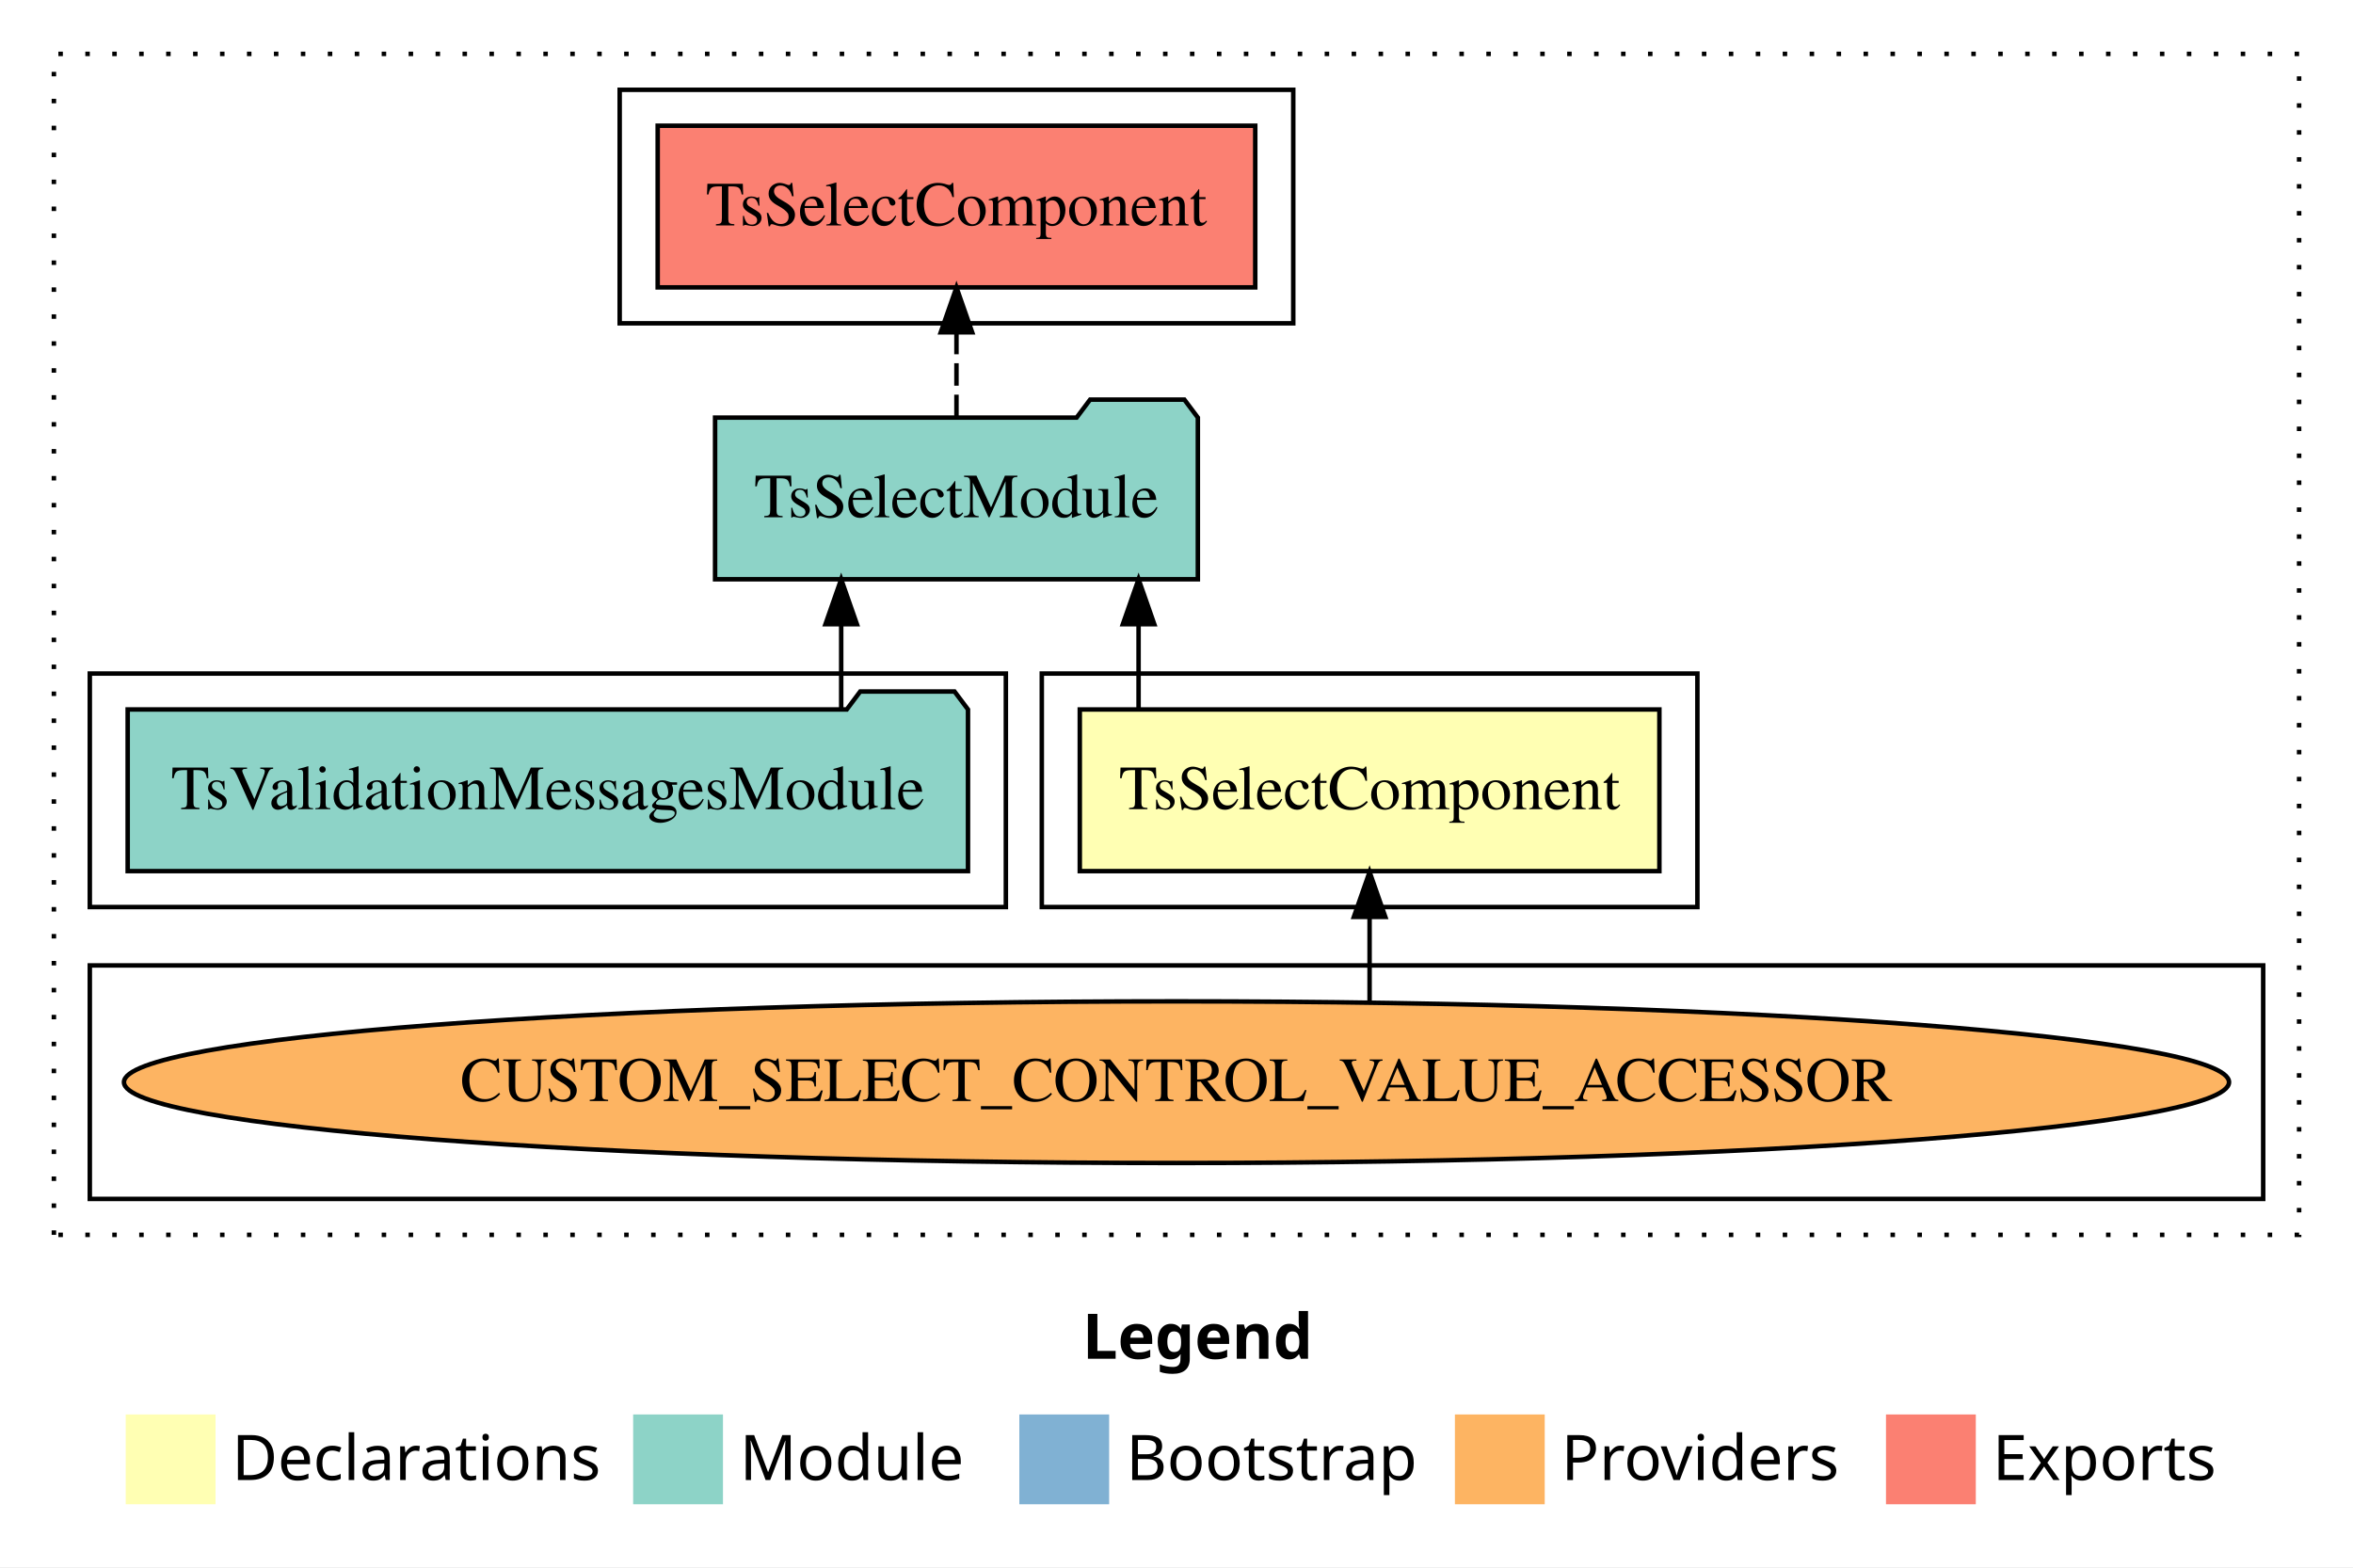
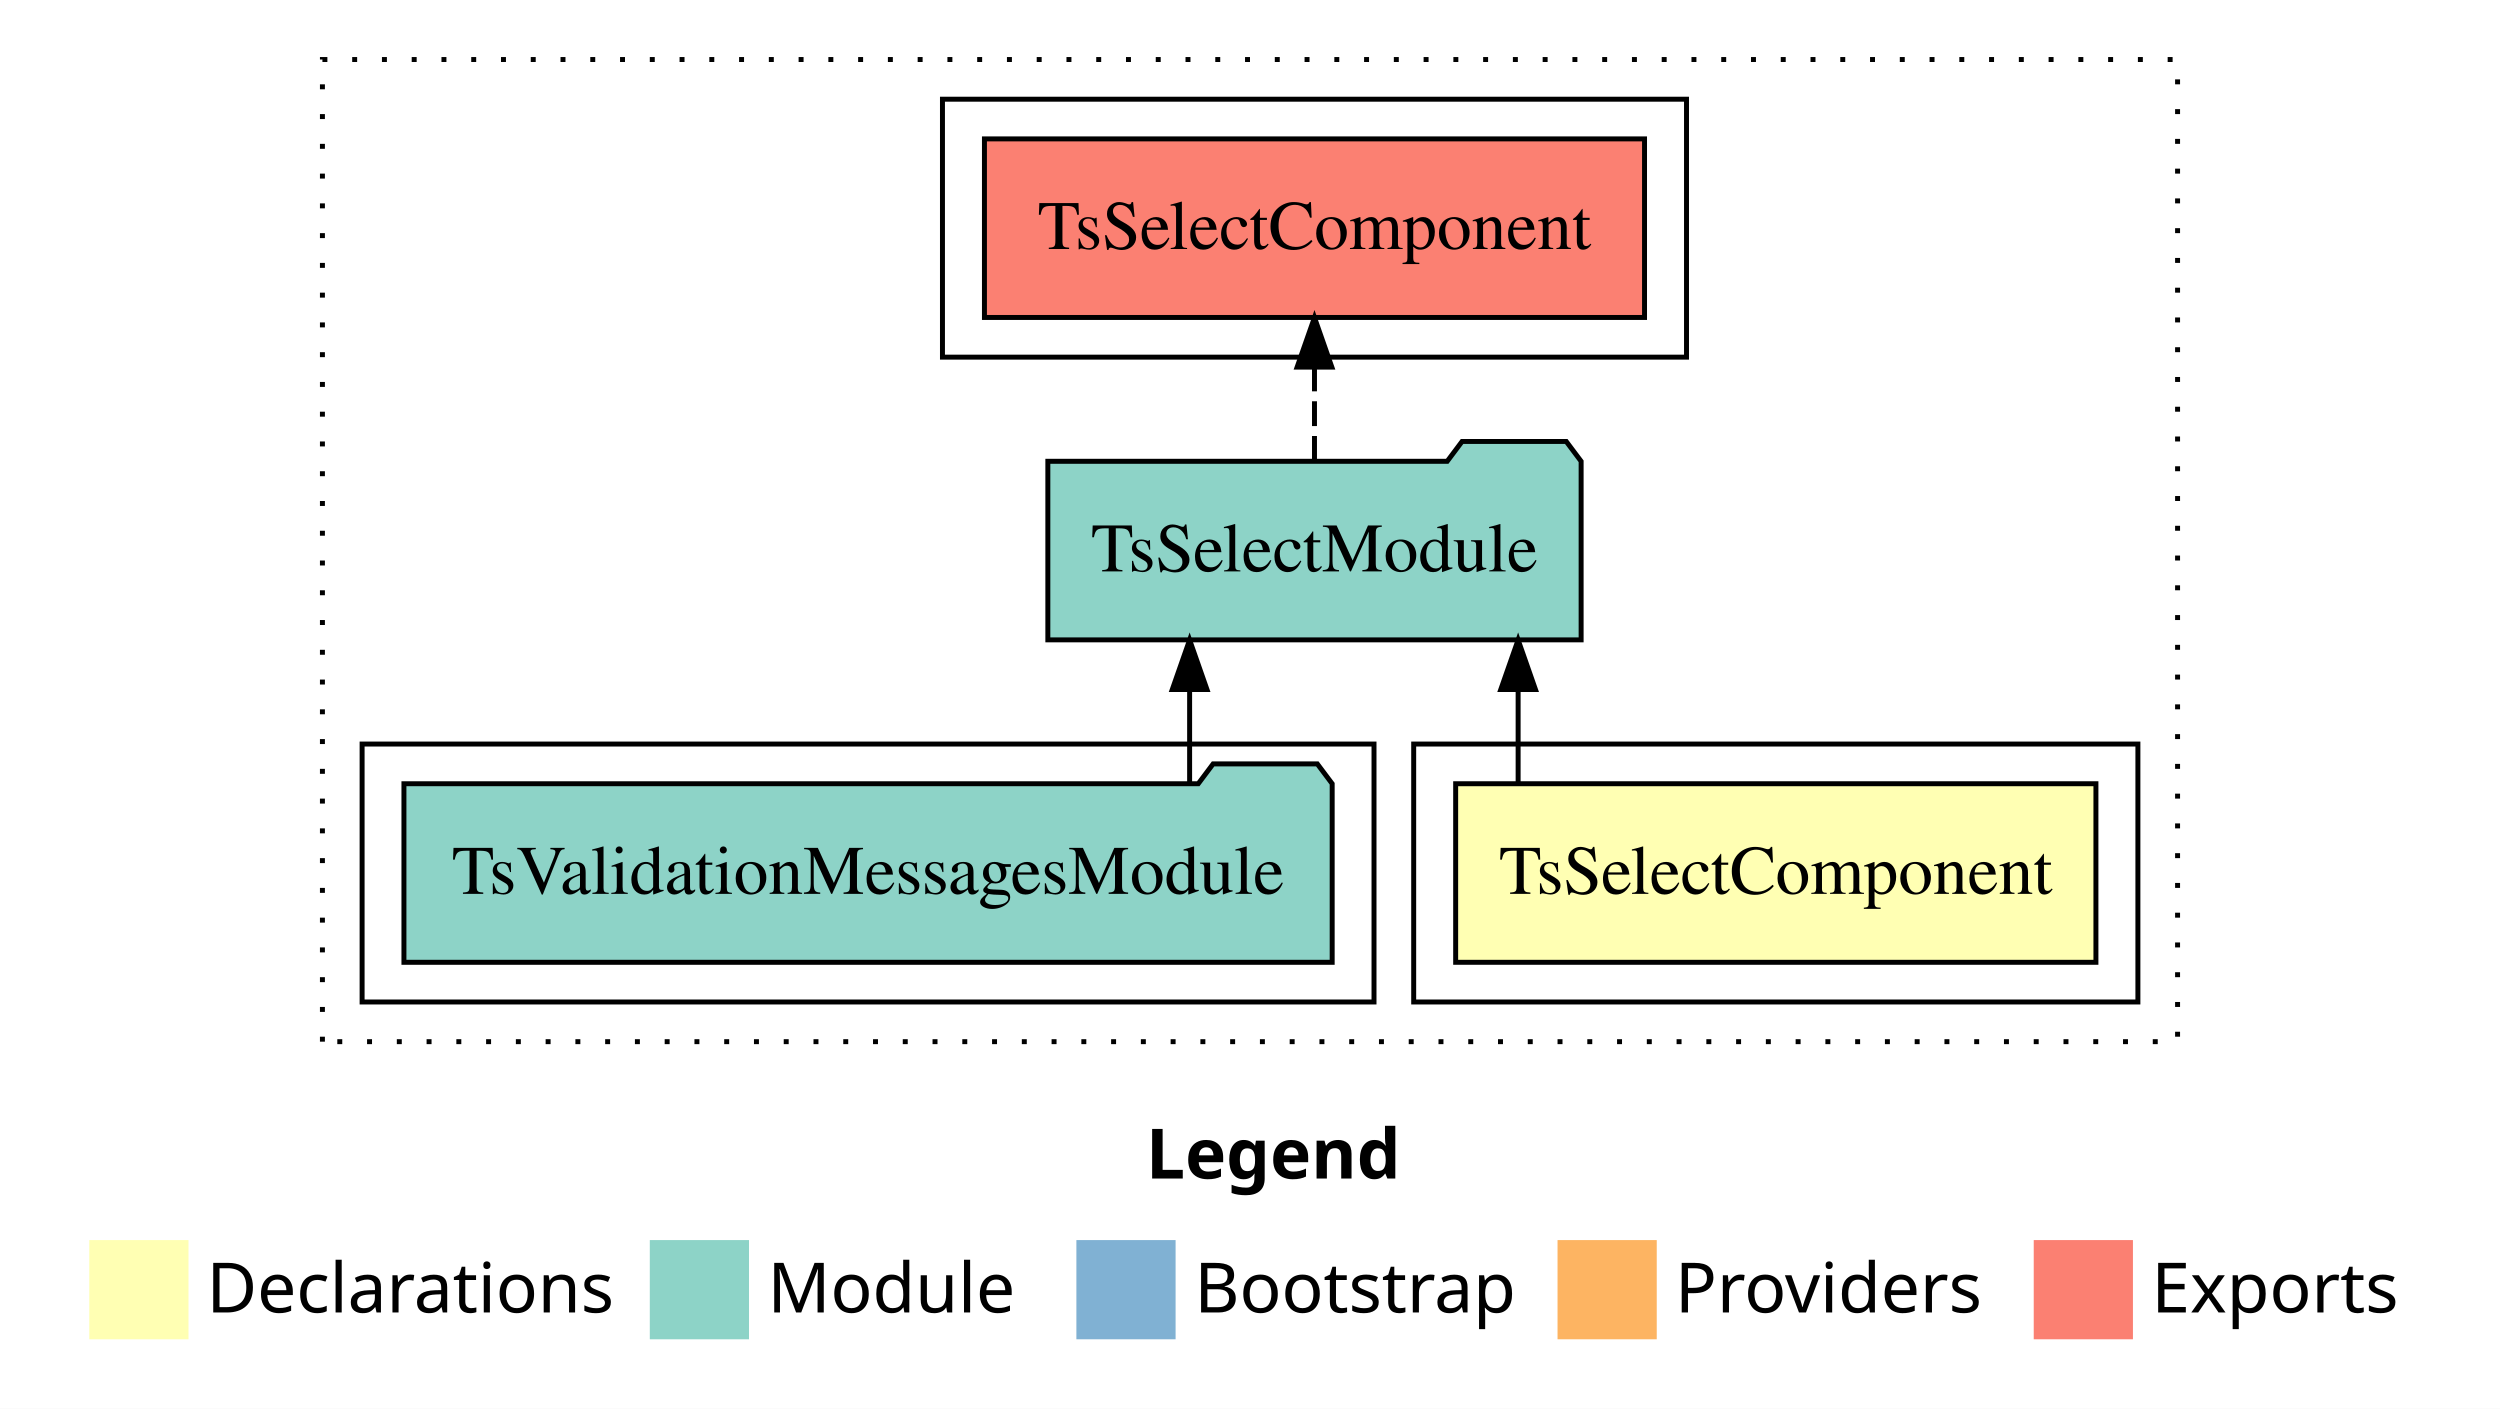
- <svg xmlns="http://www.w3.org/2000/svg" width="524pt" height="349pt" viewBox="0.00 0.00 524.00 349.00">
-   <g id="graph0" class="graph" transform="scale(1 1) rotate(0) translate(4 345)">
-     <polygon fill="#ffffff" stroke="transparent" points="-4,4 -4,-345 520,-345 520,4 -4,4" />
-     <text text-anchor="start" x="237.009" y="-42.4" font-family="sans-serif" font-weight="bold" font-size="14.00" fill="#000000">Legend</text>
-     <polygon fill="#ffffb3" stroke="transparent" points="24,-10 24,-30 44,-30 44,-10 24,-10" />
-     <text text-anchor="start" x="47.629" y="-15.4" font-family="sans-serif" font-size="14.00" fill="#000000">  Declarations</text>
-     <polygon fill="#8dd3c7" stroke="transparent" points="137,-10 137,-30 157,-30 157,-10 137,-10" />
-     <text text-anchor="start" x="160.725" y="-15.4" font-family="sans-serif" font-size="14.00" fill="#000000">  Module</text>
-     <polygon fill="#80b1d3" stroke="transparent" points="223,-10 223,-30 243,-30 243,-10 223,-10" />
-     <text text-anchor="start" x="246.781" y="-15.4" font-family="sans-serif" font-size="14.00" fill="#000000">  Bootstrap</text>
-     <polygon fill="#fdb462" stroke="transparent" points="320,-10 320,-30 340,-30 340,-10 320,-10" />
-     <text text-anchor="start" x="343.673" y="-15.4" font-family="sans-serif" font-size="14.00" fill="#000000">  Providers</text>
-     <polygon fill="#fb8072" stroke="transparent" points="416,-10 416,-30 436,-30 436,-10 416,-10" />
-     <text text-anchor="start" x="439.726" y="-15.4" font-family="sans-serif" font-size="14.00" fill="#000000">  Exports</text>
+ <svg xmlns="http://www.w3.org/2000/svg" width="504pt" height="284pt" viewBox="0.00 0.00 504.00 284.00">
+   <g id="graph0" class="graph" transform="scale(1 1) rotate(0) translate(4 280)">
+     <polygon fill="#ffffff" stroke="transparent" points="-4,4 -4,-280 500,-280 500,4 -4,4" />
+     <text text-anchor="start" x="227.009" y="-42.4" font-family="sans-serif" font-weight="bold" font-size="14.00" fill="#000000">Legend</text>
+     <polygon fill="#ffffb3" stroke="transparent" points="14,-10 14,-30 34,-30 34,-10 14,-10" />
+     <text text-anchor="start" x="37.629" y="-15.4" font-family="sans-serif" font-size="14.00" fill="#000000">  Declarations</text>
+     <polygon fill="#8dd3c7" stroke="transparent" points="127,-10 127,-30 147,-30 147,-10 127,-10" />
+     <text text-anchor="start" x="150.725" y="-15.4" font-family="sans-serif" font-size="14.00" fill="#000000">  Module</text>
+     <polygon fill="#80b1d3" stroke="transparent" points="213,-10 213,-30 233,-30 233,-10 213,-10" />
+     <text text-anchor="start" x="236.781" y="-15.4" font-family="sans-serif" font-size="14.00" fill="#000000">  Bootstrap</text>
+     <polygon fill="#fdb462" stroke="transparent" points="310,-10 310,-30 330,-30 330,-10 310,-10" />
+     <text text-anchor="start" x="333.673" y="-15.4" font-family="sans-serif" font-size="14.00" fill="#000000">  Providers</text>
+     <polygon fill="#fb8072" stroke="transparent" points="406,-10 406,-30 426,-30 426,-10 406,-10" />
+     <text text-anchor="start" x="429.726" y="-15.4" font-family="sans-serif" font-size="14.00" fill="#000000">  Exports</text>
    <g id="clust1" class="cluster">
-       <polygon fill="none" stroke="#000000" stroke-dasharray="1,5" points="8,-70 8,-333 508,-333 508,-70 8,-70" />
+       <polygon fill="none" stroke="#000000" stroke-dasharray="1,5" points="61,-70 61,-268 435,-268 435,-70 61,-70" />
    </g>
    <g id="clust2" class="cluster">
-       <polygon fill="none" stroke="#000000" points="228,-143 228,-195 374,-195 374,-143 228,-143" />
-     </g>
-     <g id="clust3" class="cluster">
-       <polygon fill="none" stroke="#000000" points="16,-78 16,-130 500,-130 500,-78 16,-78" />
+       <polygon fill="none" stroke="#000000" points="281,-78 281,-130 427,-130 427,-78 281,-78" />
    </g>
    <g id="clust4" class="cluster">
-       <polygon fill="none" stroke="#000000" points="16,-143 16,-195 220,-195 220,-143 16,-143" />
+       <polygon fill="none" stroke="#000000" points="69,-78 69,-130 273,-130 273,-78 69,-78" />
    </g>
    <g id="clust5" class="cluster">
-       <polygon fill="none" stroke="#000000" points="134,-273 134,-325 284,-325 284,-273 134,-273" />
+       <polygon fill="none" stroke="#000000" points="186,-208 186,-260 336,-260 336,-208 186,-208" />
    </g>
    <g id="node1" class="node">
-       <polygon fill="#ffffb3" stroke="#000000" points="365.538,-187 236.462,-187 236.462,-151 365.538,-151 365.538,-187" />
-       <text text-anchor="middle" x="301" y="-164.8" font-family="Times,serif" font-size="14.00" fill="#000000">TsSelectComponent</text>
+       <polygon fill="#ffffb3" stroke="#000000" points="418.538,-122 289.462,-122 289.462,-86 418.538,-86 418.538,-122" />
+       <text text-anchor="middle" x="354" y="-99.8" font-family="Times,serif" font-size="14.00" fill="#000000">TsSelectComponent</text>
    </g>
    <g id="node2" class="node">
-       <polygon fill="#8dd3c7" stroke="#000000" points="262.755,-252 259.755,-256 238.755,-256 235.755,-252 155.245,-252 155.245,-216 262.755,-216 262.755,-252" />
-       <text text-anchor="middle" x="209" y="-229.8" font-family="Times,serif" font-size="14.00" fill="#000000">TsSelectModule</text>
+       <polygon fill="#8dd3c7" stroke="#000000" points="314.755,-187 311.755,-191 290.755,-191 287.755,-187 207.245,-187 207.245,-151 314.755,-151 314.755,-187" />
+       <text text-anchor="middle" x="261" y="-164.8" font-family="Times,serif" font-size="14.00" fill="#000000">TsSelectModule</text>
    </g>
    <g id="edge1" class="edge">
-       <path fill="none" stroke="#000000" d="M249.554,-187.106C249.554,-187.106 249.554,-205.991 249.554,-205.991" />
-       <polygon fill="#000000" stroke="#000000" points="246.054,-205.991 249.554,-215.991 253.054,-205.991 246.054,-205.991" />
+       <path fill="none" stroke="#000000" d="M302.054,-122.106C302.054,-122.106 302.054,-140.991 302.054,-140.991" />
+       <polygon fill="#000000" stroke="#000000" points="298.554,-140.991 302.054,-150.991 305.554,-140.991 298.554,-140.991" />
    </g>
-     <g id="node5" class="node">
-       <polygon fill="#fb8072" stroke="#000000" points="275.537,-317 142.463,-317 142.463,-281 275.537,-281 275.537,-317" />
-       <text text-anchor="middle" x="209" y="-294.8" font-family="Times,serif" font-size="14.00" fill="#000000">TsSelectComponent </text>
+     <g id="node4" class="node">
+       <polygon fill="#fb8072" stroke="#000000" points="327.537,-252 194.463,-252 194.463,-216 327.537,-216 327.537,-252" />
+       <text text-anchor="middle" x="261" y="-229.8" font-family="Times,serif" font-size="14.00" fill="#000000">TsSelectComponent </text>
    </g>
-     <g id="edge4" class="edge">
-       <path fill="none" stroke="#000000" stroke-dasharray="5,2" d="M209,-252.106C209,-252.106 209,-270.991 209,-270.991" />
-       <polygon fill="#000000" stroke="#000000" points="205.5,-270.991 209,-280.991 212.5,-270.991 205.5,-270.991" />
+     <g id="edge3" class="edge">
+       <path fill="none" stroke="#000000" stroke-dasharray="5,2" d="M261,-187.106C261,-187.106 261,-205.991 261,-205.991" />
+       <polygon fill="#000000" stroke="#000000" points="257.5,-205.991 261,-215.991 264.5,-205.991 257.5,-205.991" />
    </g>
    <g id="node3" class="node">
-       <ellipse fill="#fdb462" stroke="#000000" cx="258" cy="-104" rx="234.394" ry="18" />
-       <text text-anchor="middle" x="258" y="-99.8" font-family="Times,serif" font-size="14.00" fill="#000000">CUSTOM_SELECT_CONTROL_VALUE_ACCESSOR</text>
+       <polygon fill="#8dd3c7" stroke="#000000" points="264.567,-122 261.567,-126 240.567,-126 237.567,-122 77.433,-122 77.433,-86 264.567,-86 264.567,-122" />
+       <text text-anchor="middle" x="171" y="-99.8" font-family="Times,serif" font-size="14.00" fill="#000000">TsValidationMessagesModule</text>
    </g>
    <g id="edge2" class="edge">
-       <path fill="none" stroke="#000000" d="M301,-121.761C301,-121.761 301,-140.807 301,-140.807" />
-       <polygon fill="#000000" stroke="#000000" points="297.5,-140.807 301,-150.807 304.5,-140.808 297.5,-140.807" />
-     </g>
-     <g id="node4" class="node">
-       <polygon fill="#8dd3c7" stroke="#000000" points="211.567,-187 208.567,-191 187.567,-191 184.567,-187 24.433,-187 24.433,-151 211.567,-151 211.567,-187" />
-       <text text-anchor="middle" x="118" y="-164.8" font-family="Times,serif" font-size="14.00" fill="#000000">TsValidationMessagesModule</text>
-     </g>
-     <g id="edge3" class="edge">
-       <path fill="none" stroke="#000000" d="M183.328,-187.106C183.328,-187.106 183.328,-205.991 183.328,-205.991" />
-       <polygon fill="#000000" stroke="#000000" points="179.828,-205.991 183.328,-215.991 186.828,-205.991 179.828,-205.991" />
+       <path fill="none" stroke="#000000" d="M235.828,-122.106C235.828,-122.106 235.828,-140.991 235.828,-140.991" />
+       <polygon fill="#000000" stroke="#000000" points="232.328,-140.991 235.828,-150.991 239.328,-140.991 232.328,-140.991" />
    </g>
  </g>
</svg>
